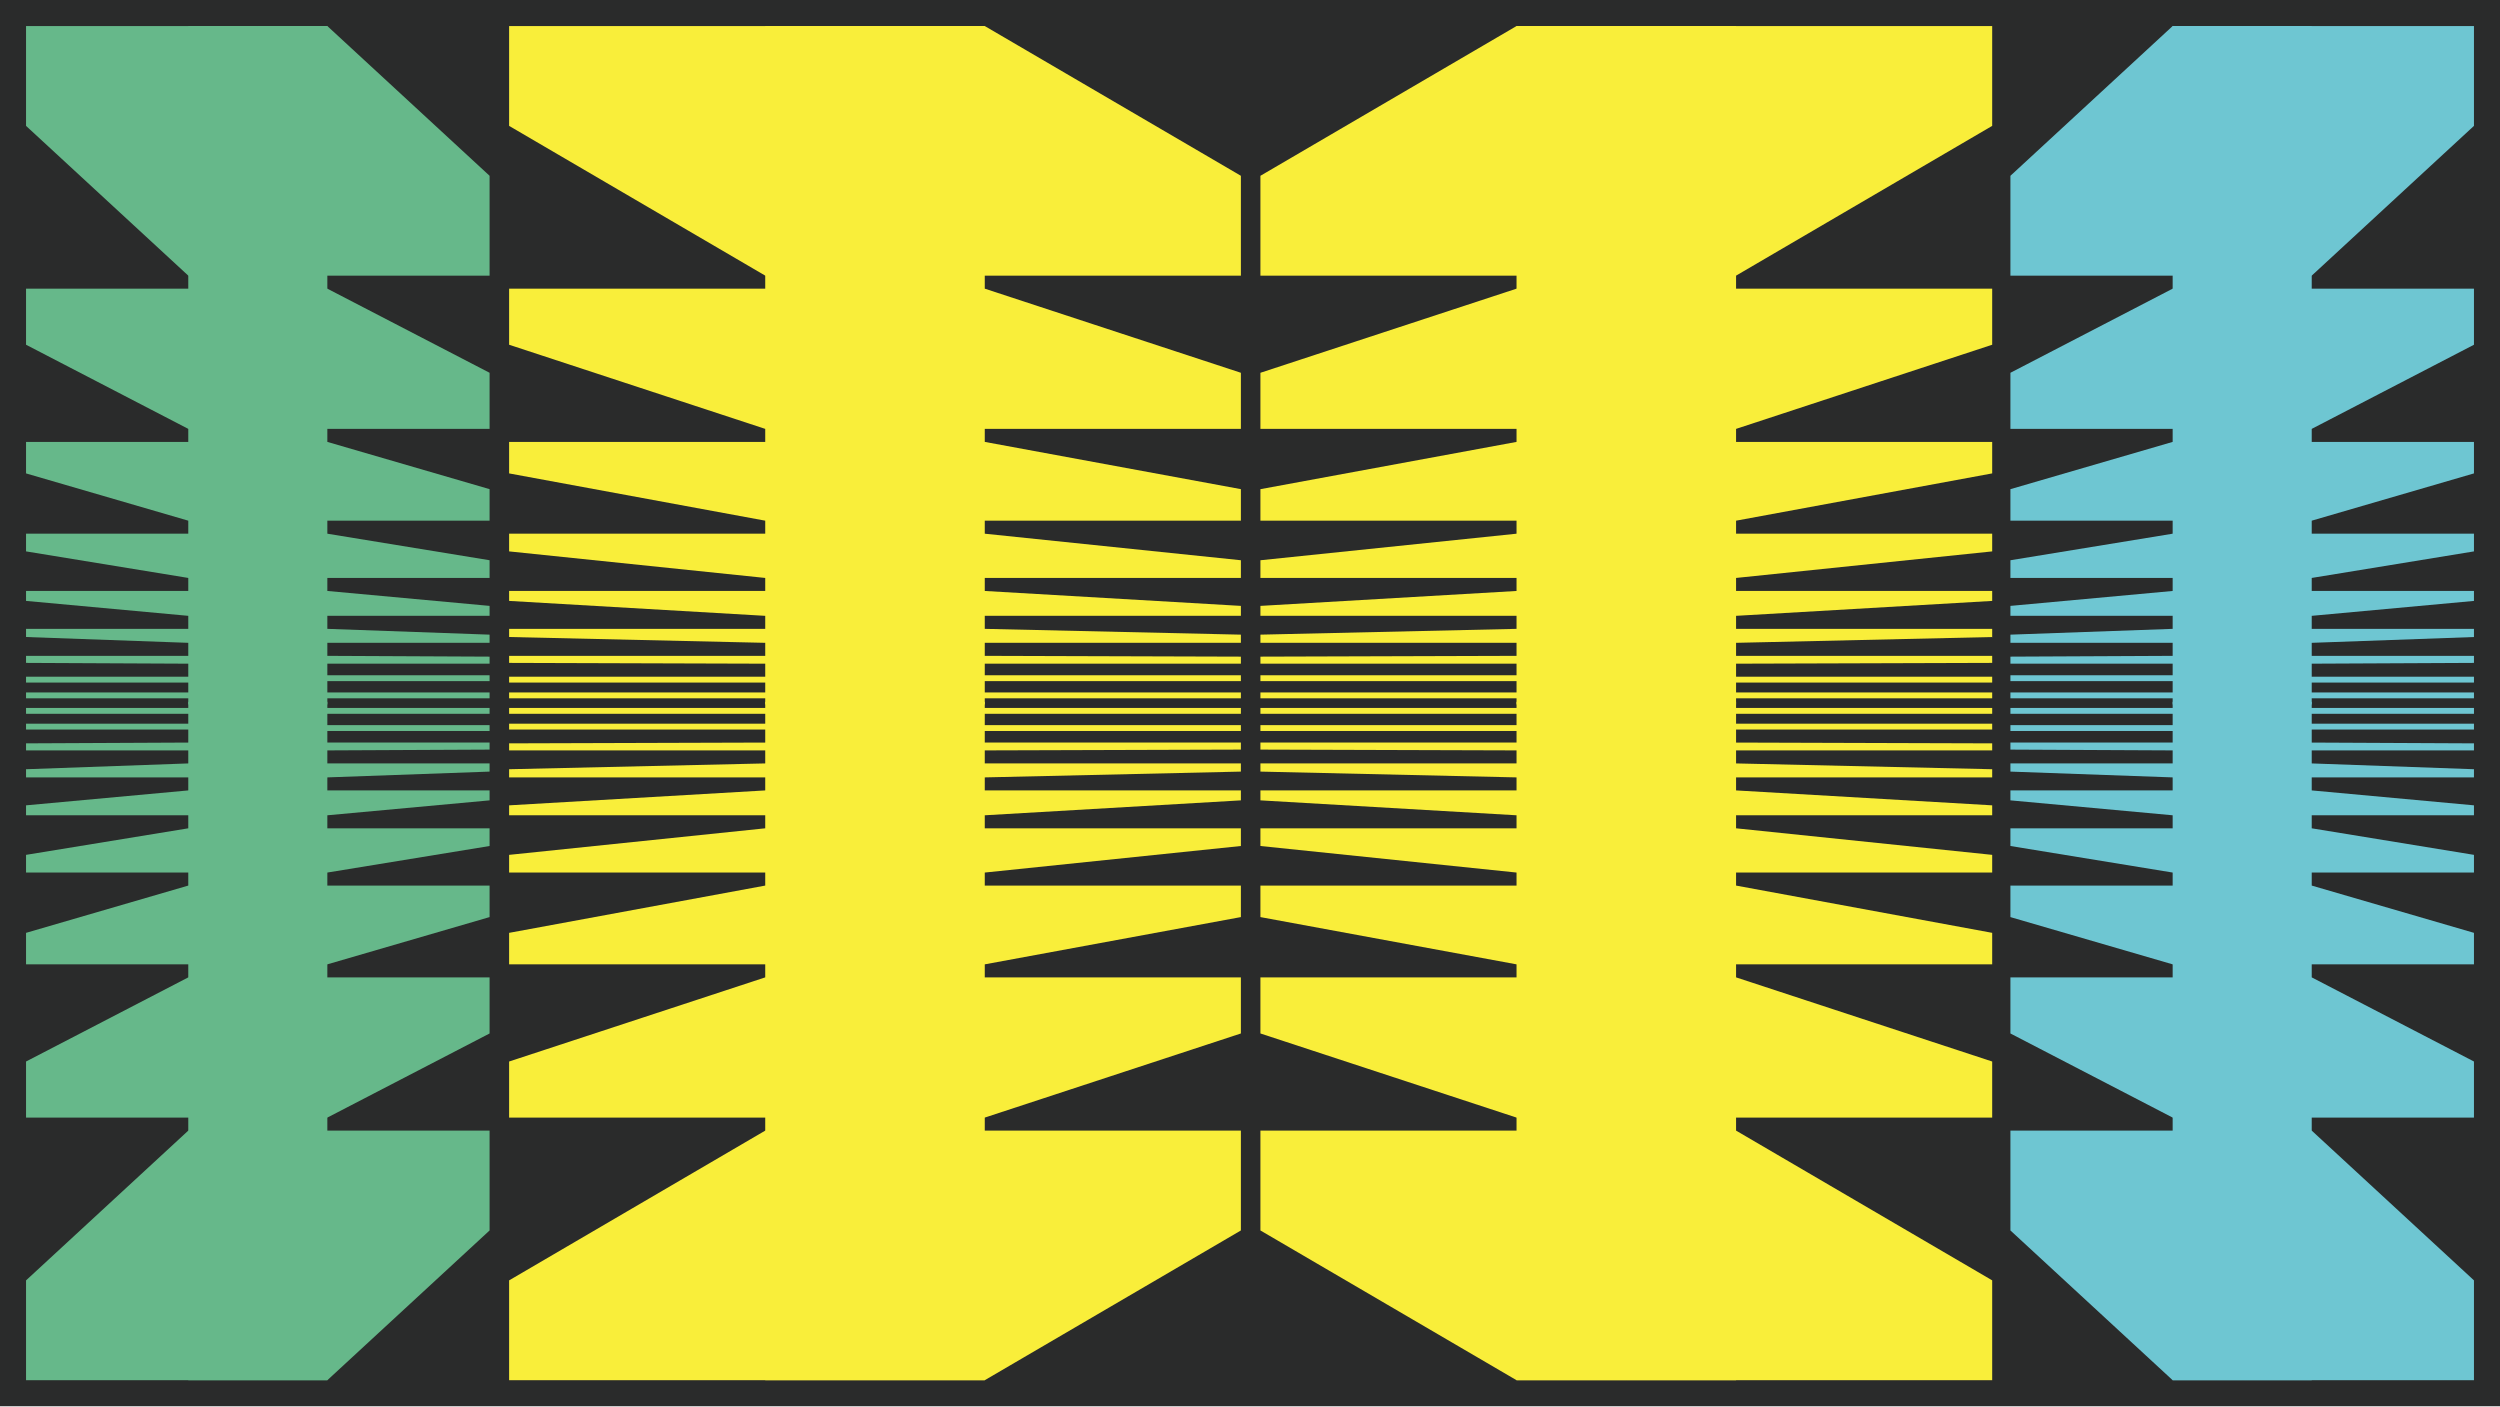
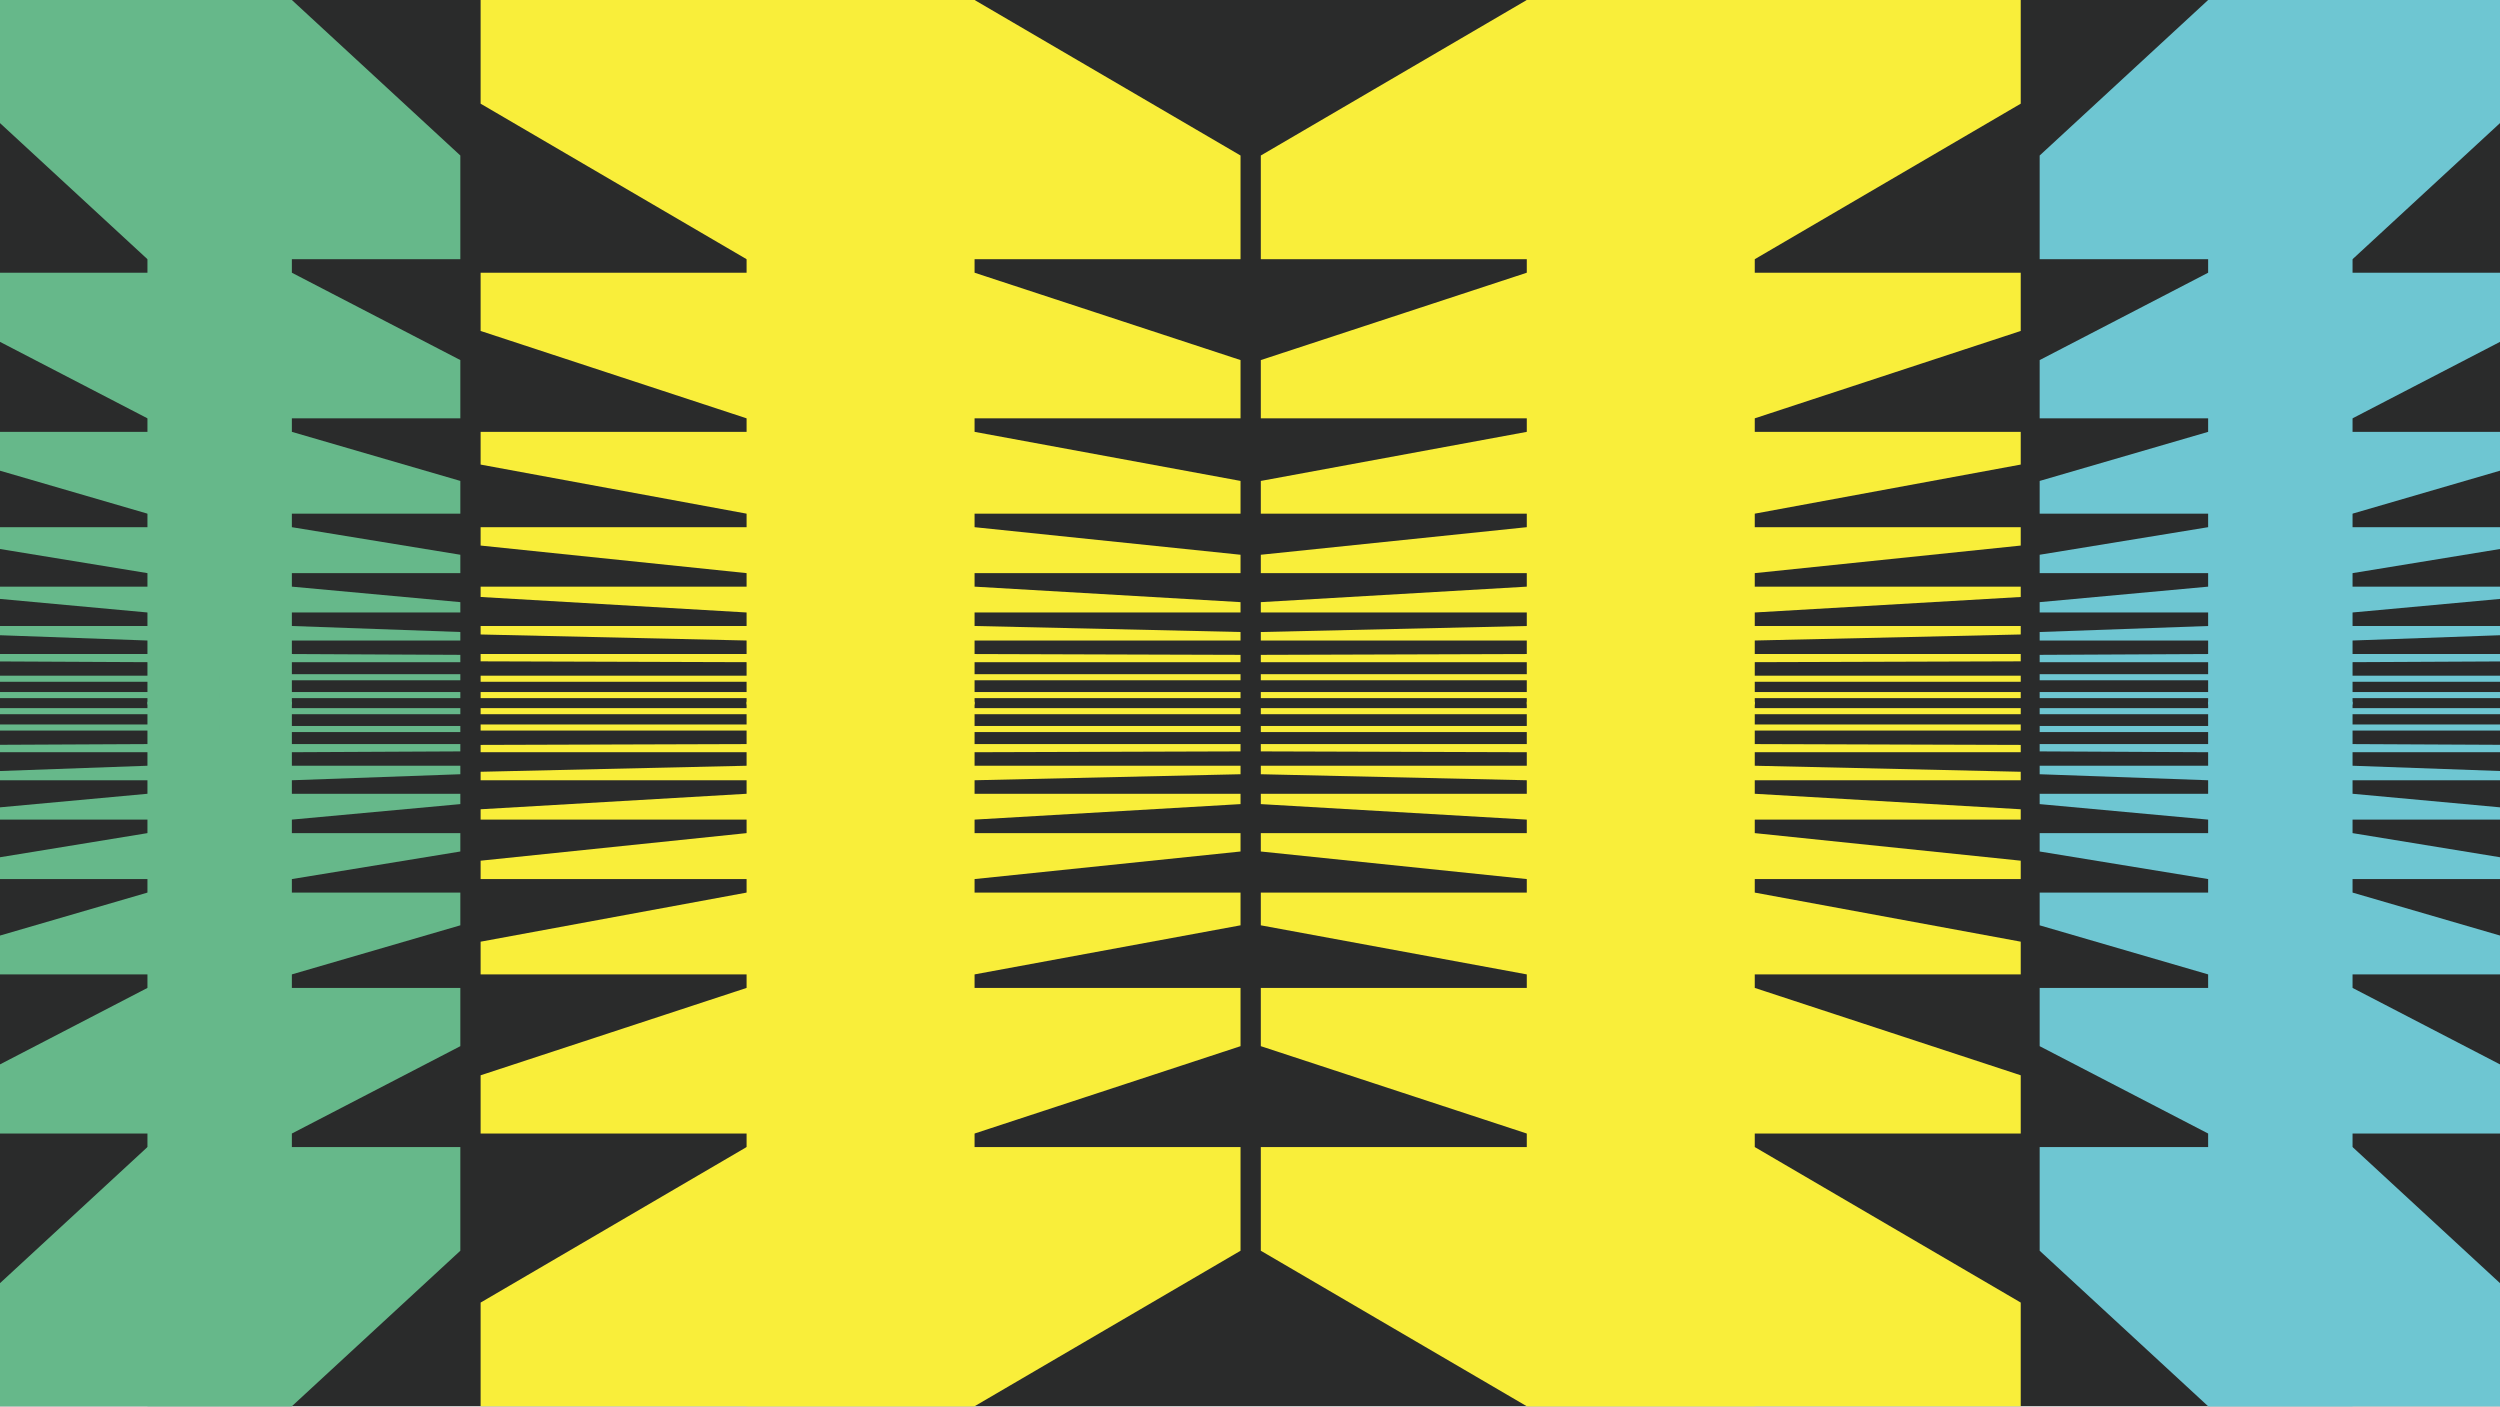
<svg xmlns="http://www.w3.org/2000/svg" id="Layer_1" data-name="Layer 1" viewBox="0 0 1920 1080">
  <defs>
    <style>
      .cls-1 {
        fill: #f9ee3a;
      }

      .cls-2 {
        fill: #66b88a;
      }

      .cls-3 {
        fill: #2a2b2b;
      }

      .cls-4 {
        fill: #6ec6d2;
      }
    </style>
  </defs>
  <rect class="cls-3" width="1920" height="1080" />
-   <polygon class="cls-1" points="756.3 533 587.7 533 587.7 541 756.3 541 756.3 533" />
-   <polygon class="cls-1" points="756.3 539 587.7 539 587.7 547 756.3 547 756.3 539" />
-   <polygon class="cls-1" points="1164.7 533 1333.3 533 1333.3 541 1164.7 541 1164.7 533" />
-   <polygon class="cls-1" points="1164.7 539 1333.3 539 1333.3 547 1164.7 547 1164.7 539" />
-   <polygon class="cls-2" points="251.4 533 144.6 533 144.6 541 251.4 541 251.4 533" />
-   <polygon class="cls-2" points="251.4 539 144.6 539 144.6 547 251.4 547 251.4 539" />
-   <polygon class="cls-4" points="1668.6 533 1775.4 533 1775.4 541 1668.6 541 1668.6 533" />
-   <polygon class="cls-4" points="1668.6 539 1775.4 539 1775.4 547 1668.6 547 1668.6 539" />
-   <g>
-     <rect class="cls-1" x="587.7" y="20" width="168.6" height="515" />
-     <g>
-       <polygon class="cls-1" points="756.3 20 953 135.01 953 211.69 756.3 211.69 672 211.69 672 20 756.3 20" />
-       <polygon class="cls-1" points="756.3 221.69 953 286.3 953 329.38 756.3 329.38 672 329.38 672 221.69 756.3 221.69" />
-       <polygon class="cls-1" points="756.3 339.38 953 375.67 953 399.88 756.3 399.88 672 399.88 672 339.38 756.3 339.38" />
-       <polygon class="cls-1" points="756.3 409.88 953 430.27 953 443.86 756.3 443.86 672 443.86 672 409.88 756.3 409.88" />
-       <polygon class="cls-1" points="756.3 453.86 953 465.32 953 472.96 756.3 472.96 672 472.96 672 453.86 756.3 453.86" />
-       <polygon class="cls-1" points="756.3 482.96 953 487.41 953 493.69 756.3 493.69 672 493.69 672 482.96 756.3 482.96" />
-       <polygon class="cls-1" points="756.3 503.69 953 504.3 953 509.71 756.3 509.71 672 509.71 672 503.69 756.3 503.69" />
-       <polygon class="cls-1" points="672 518.6 953 518.6 953 523.1 672 523.1 672 518.6" />
-       <polygon class="cls-1" points="672 531.8 953 531.8 953 536.3 672 536.3 672 531.8" />
-     </g>
-     <g>
-       <polygon class="cls-1" points="587.7 211.69 391 96.68 391 20 587.7 20 672 20 672 211.69 587.7 211.69" />
-       <polygon class="cls-1" points="587.7 329.38 391 264.76 391 221.69 587.7 221.69 672 221.69 672 329.38 587.7 329.38" />
-       <polygon class="cls-1" points="587.7 399.88 391 363.58 391 339.38 587.7 339.38 672 339.38 672 399.88 587.7 399.88" />
-       <polygon class="cls-1" points="587.7 443.86 391 423.47 391 409.88 587.7 409.88 672 409.88 672 443.86 587.7 443.86" />
-       <polygon class="cls-1" points="587.7 472.96 391 461.5 391 453.86 587.7 453.86 672 453.86 672 472.96 587.7 472.96" />
-       <polygon class="cls-1" points="587.7 493.69 391 489.23 391 482.96 587.7 482.96 672 482.96 672 493.69 587.7 493.69" />
-       <polygon class="cls-1" points="587.7 509.71 391 509.1 391 503.69 587.7 503.69 672 503.69 672 509.71 587.7 509.71" />
-       <polygon class="cls-1" points="672 524.21 391 524.21 391 519.71 672 519.71 672 524.21" />
-       <polygon class="cls-1" points="672 536.3 391 536.3 391 531.8 672 531.8 672 536.3" />
-     </g>
-   </g>
-   <g>
-     <rect class="cls-1" x="1164.7" y="20" width="168.6" height="515" />
-     <g>
-       <polygon class="cls-1" points="1249 536.3 968 536.3 968 531.8 1249 531.8 1249 536.3" />
-       <polygon class="cls-1" points="1249 523.1 968 523.1 968 518.6 1249 518.6 1249 523.1" />
-       <polygon class="cls-1" points="1164.7 503.69 968 504.3 968 509.71 1164.7 509.71 1249 509.71 1249 503.69 1164.7 503.69" />
-       <polygon class="cls-1" points="1164.7 482.96 968 487.41 968 493.69 1164.7 493.69 1249 493.69 1249 482.96 1164.7 482.96" />
-       <polygon class="cls-1" points="1164.7 453.86 968 465.32 968 472.96 1164.7 472.96 1249 472.96 1249 453.86 1164.7 453.86" />
-       <polygon class="cls-1" points="1164.7 409.88 968 430.27 968 443.86 1164.7 443.86 1249 443.86 1249 409.88 1164.7 409.88" />
-       <polygon class="cls-1" points="1164.7 339.38 968 375.68 968 399.88 1164.7 399.88 1249 399.88 1249 339.38 1164.7 339.38" />
-       <polygon class="cls-1" points="1164.7 221.69 968 286.3 968 329.38 1164.7 329.38 1249 329.38 1249 221.69 1164.7 221.69" />
-       <polygon class="cls-1" points="1164.7 20 968 135.01 968 211.69 1164.7 211.69 1249 211.69 1249 20 1164.7 20" />
-     </g>
-     <g>
-       <polygon class="cls-1" points="1249 531.8 1530 531.8 1530 536.3 1249 536.3 1249 531.8" />
-       <polygon class="cls-1" points="1249 519.71 1530 519.71 1530 524.21 1249 524.21 1249 519.71" />
-       <polygon class="cls-1" points="1333.3 509.71 1530 509.1 1530 503.69 1333.3 503.69 1249 503.69 1249 509.71 1333.3 509.71" />
-       <polygon class="cls-1" points="1333.3 493.69 1530 489.23 1530 482.96 1333.3 482.96 1249 482.96 1249 493.69 1333.3 493.69" />
-       <polygon class="cls-1" points="1333.3 472.96 1530 461.5 1530 453.86 1333.3 453.86 1249 453.86 1249 472.96 1333.3 472.96" />
-       <polygon class="cls-1" points="1333.3 443.86 1530 423.47 1530 409.88 1333.3 409.88 1249 409.88 1249 443.86 1333.3 443.86" />
-       <polygon class="cls-1" points="1333.3 399.88 1530 363.57 1530 339.38 1333.3 339.38 1249 339.38 1249 399.88 1333.3 399.88" />
-       <polygon class="cls-1" points="1333.3 329.38 1530 264.76 1530 221.69 1333.3 221.69 1249 221.69 1249 329.38 1333.3 329.38" />
-       <polygon class="cls-1" points="1333.3 211.69 1530 96.67 1530 20 1333.3 20 1249 20 1249 211.69 1333.3 211.69" />
-     </g>
-   </g>
-   <g>
-     <rect class="cls-1" x="587.7" y="545" width="168.6" height="515" />
-     <g>
-       <polygon class="cls-1" points="672 543.7 953 543.7 953 548.2 672 548.2 672 543.7" />
-       <polygon class="cls-1" points="672 556.9 953 556.9 953 561.4 672 561.4 672 556.9" />
-       <polygon class="cls-1" points="756.3 576.31 953 575.7 953 570.29 756.3 570.29 672 570.29 672 576.31 756.3 576.31" />
-       <polygon class="cls-1" points="756.3 597.04 953 592.59 953 586.31 756.3 586.31 672 586.31 672 597.04 756.3 597.04" />
-       <polygon class="cls-1" points="756.3 626.14 953 614.68 953 607.04 756.3 607.04 672 607.04 672 626.14 756.3 626.14" />
-       <polygon class="cls-1" points="756.3 670.12 953 649.73 953 636.14 756.3 636.14 672 636.14 672 670.12 756.3 670.12" />
-       <polygon class="cls-1" points="756.3 740.62 953 704.32 953 680.12 756.3 680.12 672 680.12 672 740.62 756.3 740.62" />
-       <polygon class="cls-1" points="756.3 858.31 953 793.7 953 750.62 756.3 750.62 672 750.62 672 858.31 756.3 858.31" />
-       <polygon class="cls-1" points="756.3 1060 953 944.99 953 868.31 756.3 868.31 672 868.31 672 1060 756.3 1060" />
-     </g>
-     <g>
-       <polygon class="cls-1" points="672 548.2 391 548.2 391 543.7 672 543.7 672 548.2" />
-       <polygon class="cls-1" points="672 560.29 391 560.29 391 555.79 672 555.79 672 560.29" />
-       <polygon class="cls-1" points="587.7 570.29 391 570.9 391 576.31 587.7 576.31 672 576.31 672 570.29 587.7 570.29" />
-       <polygon class="cls-1" points="587.7 586.31 391 590.77 391 597.04 587.7 597.04 672 597.04 672 586.31 587.7 586.31" />
-       <polygon class="cls-1" points="587.7 607.04 391 618.5 391 626.14 587.7 626.14 672 626.14 672 607.04 587.7 607.04" />
-       <polygon class="cls-1" points="587.7 636.14 391 656.53 391 670.12 587.7 670.12 672 670.12 672 636.14 587.7 636.14" />
-       <polygon class="cls-1" points="587.7 680.12 391 716.43 391 740.62 587.7 740.62 672 740.62 672 680.12 587.7 680.12" />
-       <polygon class="cls-1" points="587.7 750.62 391 815.24 391 858.31 587.7 858.31 672 858.31 672 750.62 587.7 750.62" />
-       <polygon class="cls-1" points="587.7 868.31 391 983.33 391 1060 587.7 1060 672 1060 672 868.31 587.7 868.31" />
-     </g>
-   </g>
-   <g>
-     <rect class="cls-1" x="1164.7" y="545" width="168.6" height="515" />
-     <g>
-       <polygon class="cls-1" points="1164.7 1060 968 944.99 968 868.31 1164.7 868.31 1249 868.31 1249 1060 1164.7 1060" />
-       <polygon class="cls-1" points="1164.7 858.31 968 793.7 968 750.62 1164.7 750.62 1249 750.62 1249 858.31 1164.7 858.31" />
-       <polygon class="cls-1" points="1164.7 740.62 968 704.33 968 680.12 1164.7 680.12 1249 680.12 1249 740.62 1164.7 740.62" />
-       <polygon class="cls-1" points="1164.7 670.12 968 649.73 968 636.14 1164.7 636.14 1249 636.14 1249 670.12 1164.7 670.12" />
-       <polygon class="cls-1" points="1164.7 626.14 968 614.68 968 607.04 1164.7 607.04 1249 607.04 1249 626.14 1164.7 626.14" />
-       <polygon class="cls-1" points="1164.7 597.04 968 592.59 968 586.31 1164.7 586.31 1249 586.31 1249 597.04 1164.7 597.04" />
-       <polygon class="cls-1" points="1164.7 576.31 968 575.7 968 570.29 1164.7 570.29 1249 570.29 1249 576.31 1164.7 576.31" />
-       <polygon class="cls-1" points="1249 561.4 968 561.4 968 556.9 1249 556.9 1249 561.4" />
-       <polygon class="cls-1" points="1249 548.2 968 548.2 968 543.7 1249 543.7 1249 548.2" />
-     </g>
-     <g>
-       <polygon class="cls-1" points="1333.3 868.31 1530 983.32 1530 1060 1333.3 1060 1249 1060 1249 868.31 1333.3 868.31" />
-       <polygon class="cls-1" points="1333.3 750.62 1530 815.24 1530 858.31 1333.3 858.31 1249 858.31 1249 750.62 1333.3 750.62" />
-       <polygon class="cls-1" points="1333.3 680.12 1530 716.42 1530 740.62 1333.3 740.62 1249 740.62 1249 680.12 1333.3 680.12" />
-       <polygon class="cls-1" points="1333.3 636.14 1530 656.53 1530 670.12 1333.3 670.12 1249 670.12 1249 636.14 1333.3 636.14" />
-       <polygon class="cls-1" points="1333.3 607.04 1530 618.5 1530 626.14 1333.3 626.14 1249 626.14 1249 607.04 1333.3 607.04" />
-       <polygon class="cls-1" points="1333.3 586.31 1530 590.77 1530 597.04 1333.3 597.04 1249 597.04 1249 586.31 1333.3 586.31" />
-       <polygon class="cls-1" points="1333.3 570.29 1530 570.9 1530 576.31 1333.3 576.31 1249 576.31 1249 570.29 1333.3 570.29" />
-       <polygon class="cls-1" points="1249 555.79 1530 555.79 1530 560.29 1249 560.29 1249 555.79" />
-       <polygon class="cls-1" points="1249 543.7 1530 543.7 1530 548.2 1249 548.2 1249 543.7" />
-     </g>
-   </g>
-   <g>
-     <rect class="cls-2" x="144.6" y="20" width="106.8" height="515" />
-     <g>
-       <polygon class="cls-2" points="251.4 20 376 135.01 376 211.69 251.4 211.69 198 211.69 198 20 251.4 20" />
-       <polygon class="cls-2" points="251.4 221.69 376 286.3 376 329.38 251.4 329.38 198 329.38 198 221.69 251.4 221.69" />
-       <polygon class="cls-2" points="251.4 339.38 376 375.67 376 399.88 251.4 399.88 198 399.88 198 339.38 251.4 339.38" />
-       <polygon class="cls-2" points="251.4 409.88 376 430.27 376 443.86 251.4 443.86 198 443.86 198 409.88 251.4 409.88" />
-       <polygon class="cls-2" points="251.4 453.86 376 465.32 376 472.96 251.4 472.96 198 472.96 198 453.86 251.4 453.86" />
-       <polygon class="cls-2" points="251.4 482.96 376 487.41 376 493.69 251.4 493.69 198 493.69 198 482.96 251.4 482.96" />
-       <polygon class="cls-2" points="251.4 503.69 376 504.3 376 509.71 251.4 509.71 198 509.71 198 503.69 251.4 503.69" />
-       <polygon class="cls-2" points="198 518.6 376 518.6 376 523.1 198 523.1 198 518.6" />
-       <polygon class="cls-2" points="198 531.8 376 531.8 376 536.3 198 536.3 198 531.8" />
-     </g>
-     <g>
-       <polygon class="cls-2" points="144.6 211.69 20 96.68 20 20 144.6 20 198 20 198 211.69 144.6 211.69" />
-       <polygon class="cls-2" points="144.6 329.38 20 264.76 20 221.69 144.6 221.69 198 221.69 198 329.38 144.6 329.38" />
-       <polygon class="cls-2" points="144.6 399.88 20 363.58 20 339.38 144.6 339.38 198 339.38 198 399.88 144.6 399.88" />
-       <polygon class="cls-2" points="144.6 443.86 20 423.47 20 409.88 144.6 409.88 198 409.88 198 443.86 144.6 443.86" />
-       <polygon class="cls-2" points="144.6 472.96 20 461.5 20 453.86 144.6 453.86 198 453.86 198 472.96 144.6 472.96" />
-       <polygon class="cls-2" points="144.6 493.69 20 489.23 20 482.96 144.6 482.96 198 482.96 198 493.69 144.6 493.69" />
-       <polygon class="cls-2" points="144.6 509.71 20 509.1 20 503.69 144.6 503.69 198 503.69 198 509.71 144.6 509.71" />
-       <polygon class="cls-2" points="198 524.21 20 524.21 20 519.71 198 519.71 198 524.21" />
-       <polygon class="cls-2" points="198 536.3 20 536.3 20 531.8 198 531.8 198 536.3" />
-     </g>
-   </g>
-   <g>
-     <rect class="cls-2" x="144.6" y="545" width="106.8" height="515" />
-     <g>
-       <polygon class="cls-2" points="198 543.7 376 543.7 376 548.2 198 548.2 198 543.7" />
-       <polygon class="cls-2" points="198 556.9 376 556.9 376 561.4 198 561.4 198 556.9" />
-       <polygon class="cls-2" points="251.4 576.31 376 575.7 376 570.29 251.4 570.29 198 570.29 198 576.31 251.4 576.31" />
-       <polygon class="cls-2" points="251.4 597.04 376 592.59 376 586.31 251.4 586.31 198 586.31 198 597.04 251.4 597.04" />
-       <polygon class="cls-2" points="251.4 626.14 376 614.68 376 607.04 251.4 607.04 198 607.04 198 626.14 251.4 626.14" />
-       <polygon class="cls-2" points="251.4 670.12 376 649.73 376 636.14 251.4 636.14 198 636.14 198 670.12 251.4 670.12" />
-       <polygon class="cls-2" points="251.4 740.62 376 704.32 376 680.12 251.4 680.12 198 680.12 198 740.62 251.4 740.62" />
-       <polygon class="cls-2" points="251.4 858.31 376 793.7 376 750.62 251.4 750.62 198 750.62 198 858.31 251.4 858.31" />
-       <polygon class="cls-2" points="251.4 1060 376 944.99 376 868.31 251.4 868.31 198 868.31 198 1060 251.4 1060" />
-     </g>
-     <g>
-       <polygon class="cls-2" points="198 548.2 20 548.2 20 543.7 198 543.7 198 548.2" />
-       <polygon class="cls-2" points="198 560.29 20 560.29 20 555.79 198 555.79 198 560.29" />
-       <polygon class="cls-2" points="144.6 570.29 20 570.9 20 576.31 144.6 576.31 198 576.31 198 570.29 144.6 570.29" />
-       <polygon class="cls-2" points="144.6 586.31 20 590.77 20 597.04 144.6 597.04 198 597.04 198 586.31 144.6 586.31" />
-       <polygon class="cls-2" points="144.6 607.04 20 618.5 20 626.14 144.6 626.14 198 626.14 198 607.04 144.6 607.04" />
-       <polygon class="cls-2" points="144.6 636.14 20 656.53 20 670.12 144.6 670.12 198 670.12 198 636.14 144.6 636.14" />
-       <polygon class="cls-2" points="144.6 680.12 20 716.43 20 740.62 144.6 740.62 198 740.62 198 680.12 144.6 680.12" />
-       <polygon class="cls-2" points="144.6 750.62 20 815.24 20 858.31 144.6 858.31 198 858.31 198 750.62 144.6 750.62" />
-       <polygon class="cls-2" points="144.6 868.31 20 983.33 20 1060 144.6 1060 198 1060 198 868.31 144.6 868.31" />
-     </g>
-   </g>
-   <g>
-     <rect class="cls-4" x="1668.6" y="20" width="106.8" height="515" />
-     <g>
-       <polygon class="cls-4" points="1722 536.3 1544 536.3 1544 531.8 1722 531.8 1722 536.3" />
-       <polygon class="cls-4" points="1722 523.1 1544 523.1 1544 518.6 1722 518.6 1722 523.1" />
-       <polygon class="cls-4" points="1668.6 503.69 1544 504.3 1544 509.71 1668.6 509.71 1722 509.71 1722 503.69 1668.6 503.69" />
-       <polygon class="cls-4" points="1668.6 482.96 1544 487.41 1544 493.69 1668.6 493.69 1722 493.69 1722 482.96 1668.6 482.96" />
-       <polygon class="cls-4" points="1668.6 453.86 1544 465.32 1544 472.96 1668.6 472.96 1722 472.96 1722 453.86 1668.6 453.86" />
-       <polygon class="cls-4" points="1668.6 409.88 1544 430.27 1544 443.86 1668.6 443.86 1722 443.86 1722 409.88 1668.6 409.88" />
-       <polygon class="cls-4" points="1668.6 339.38 1544 375.68 1544 399.88 1668.6 399.88 1722 399.88 1722 339.38 1668.6 339.38" />
-       <polygon class="cls-4" points="1668.6 221.69 1544 286.3 1544 329.38 1668.6 329.38 1722 329.38 1722 221.69 1668.6 221.69" />
-       <polygon class="cls-4" points="1668.6 20 1544 135.01 1544 211.69 1668.6 211.69 1722 211.69 1722 20 1668.6 20" />
-     </g>
-     <g>
-       <polygon class="cls-4" points="1722 531.8 1900 531.8 1900 536.3 1722 536.3 1722 531.8" />
-       <polygon class="cls-4" points="1722 519.71 1900 519.71 1900 524.21 1722 524.21 1722 519.71" />
-       <polygon class="cls-4" points="1775.4 509.71 1900 509.1 1900 503.69 1775.4 503.69 1722 503.69 1722 509.71 1775.4 509.71" />
-       <polygon class="cls-4" points="1775.4 493.69 1900 489.23 1900 482.96 1775.4 482.96 1722 482.96 1722 493.69 1775.4 493.69" />
-       <polygon class="cls-4" points="1775.4 472.96 1900 461.5 1900 453.86 1775.4 453.86 1722 453.86 1722 472.96 1775.4 472.96" />
-       <polygon class="cls-4" points="1775.4 443.86 1900 423.47 1900 409.88 1775.4 409.88 1722 409.88 1722 443.86 1775.4 443.86" />
-       <polygon class="cls-4" points="1775.4 399.88 1900 363.57 1900 339.38 1775.4 339.38 1722 339.38 1722 399.88 1775.4 399.88" />
-       <polygon class="cls-4" points="1775.4 329.38 1900 264.76 1900 221.69 1775.4 221.69 1722 221.69 1722 329.38 1775.4 329.38" />
-       <polygon class="cls-4" points="1775.4 211.69 1900 96.67 1900 20 1775.4 20 1722 20 1722 211.69 1775.4 211.69" />
-     </g>
-   </g>
-   <g>
-     <rect class="cls-4" x="1668.6" y="545" width="106.8" height="515" />
-     <g>
-       <polygon class="cls-4" points="1668.6 1060 1544 944.99 1544 868.31 1668.6 868.31 1722 868.31 1722 1060 1668.6 1060" />
-       <polygon class="cls-4" points="1668.6 858.31 1544 793.7 1544 750.62 1668.6 750.62 1722 750.62 1722 858.31 1668.6 858.31" />
-       <polygon class="cls-4" points="1668.6 740.62 1544 704.33 1544 680.12 1668.6 680.12 1722 680.12 1722 740.62 1668.6 740.62" />
-       <polygon class="cls-4" points="1668.6 670.12 1544 649.73 1544 636.14 1668.6 636.14 1722 636.14 1722 670.12 1668.6 670.12" />
-       <polygon class="cls-4" points="1668.6 626.14 1544 614.68 1544 607.04 1668.6 607.04 1722 607.04 1722 626.14 1668.6 626.14" />
-       <polygon class="cls-4" points="1668.6 597.04 1544 592.59 1544 586.31 1668.6 586.31 1722 586.31 1722 597.04 1668.6 597.04" />
-       <polygon class="cls-4" points="1668.6 576.31 1544 575.7 1544 570.29 1668.6 570.29 1722 570.29 1722 576.31 1668.6 576.31" />
-       <polygon class="cls-4" points="1722 561.4 1544 561.4 1544 556.9 1722 556.9 1722 561.4" />
-       <polygon class="cls-4" points="1722 548.2 1544 548.2 1544 543.7 1722 543.7 1722 548.2" />
-     </g>
-     <g>
-       <polygon class="cls-4" points="1775.4 868.31 1900 983.32 1900 1060 1775.4 1060 1722 1060 1722 868.31 1775.4 868.31" />
-       <polygon class="cls-4" points="1775.4 750.62 1900 815.24 1900 858.31 1775.4 858.31 1722 858.31 1722 750.62 1775.4 750.62" />
-       <polygon class="cls-4" points="1775.4 680.12 1900 716.42 1900 740.62 1775.4 740.62 1722 740.62 1722 680.12 1775.4 680.12" />
-       <polygon class="cls-4" points="1775.4 636.14 1900 656.53 1900 670.12 1775.4 670.12 1722 670.12 1722 636.14 1775.4 636.14" />
-       <polygon class="cls-4" points="1775.4 607.04 1900 618.5 1900 626.14 1775.4 626.14 1722 626.14 1722 607.04 1775.4 607.04" />
-       <polygon class="cls-4" points="1775.4 586.31 1900 590.77 1900 597.04 1775.4 597.04 1722 597.04 1722 586.31 1775.4 586.31" />
-       <polygon class="cls-4" points="1775.4 570.29 1900 570.9 1900 576.31 1775.4 576.31 1722 576.31 1722 570.29 1775.4 570.29" />
-       <polygon class="cls-4" points="1722 555.79 1900 555.79 1900 560.29 1722 560.29 1722 555.79" />
-       <polygon class="cls-4" points="1722 543.7 1900 543.7 1900 548.2 1722 548.2 1722 543.7" />
+   <g transform="translate(960 540) scale(1.03846) translate(-960.00 -540.00)">
+     <polygon class="cls-1" points="756.3 533 587.7 533 587.7 541 756.3 541 756.3 533" />
+     <polygon class="cls-1" points="756.3 539 587.7 539 587.7 547 756.3 547 756.3 539" />
+     <polygon class="cls-1" points="1164.7 533 1333.3 533 1333.3 541 1164.7 541 1164.7 533" />
+     <polygon class="cls-1" points="1164.7 539 1333.3 539 1333.3 547 1164.7 547 1164.7 539" />
+     <polygon class="cls-2" points="251.4 533 144.6 533 144.6 541 251.4 541 251.4 533" />
+     <polygon class="cls-2" points="251.4 539 144.6 539 144.6 547 251.4 547 251.4 539" />
+     <polygon class="cls-4" points="1668.6 533 1775.4 533 1775.4 541 1668.6 541 1668.6 533" />
+     <polygon class="cls-4" points="1668.6 539 1775.4 539 1775.4 547 1668.6 547 1668.6 539" />
+     <g>
+       <rect class="cls-1" x="587.7" y="20" width="168.6" height="515" />
+       <g>
+         <polygon class="cls-1" points="756.3 20 953 135.01 953 211.69 756.3 211.69 672 211.69 672 20 756.3 20" />
+         <polygon class="cls-1" points="756.3 221.69 953 286.3 953 329.38 756.3 329.38 672 329.38 672 221.69 756.3 221.69" />
+         <polygon class="cls-1" points="756.3 339.38 953 375.67 953 399.88 756.3 399.88 672 399.88 672 339.38 756.3 339.38" />
+         <polygon class="cls-1" points="756.3 409.88 953 430.27 953 443.86 756.3 443.86 672 443.86 672 409.88 756.3 409.88" />
+         <polygon class="cls-1" points="756.3 453.86 953 465.32 953 472.96 756.3 472.96 672 472.96 672 453.86 756.3 453.86" />
+         <polygon class="cls-1" points="756.3 482.96 953 487.41 953 493.69 756.3 493.69 672 493.69 672 482.96 756.3 482.96" />
+         <polygon class="cls-1" points="756.3 503.69 953 504.3 953 509.71 756.3 509.71 672 509.71 672 503.69 756.3 503.69" />
+         <polygon class="cls-1" points="672 518.6 953 518.6 953 523.1 672 523.1 672 518.6" />
+         <polygon class="cls-1" points="672 531.8 953 531.8 953 536.3 672 536.3 672 531.8" />
+       </g>
+       <g>
+         <polygon class="cls-1" points="587.7 211.69 391 96.68 391 20 587.7 20 672 20 672 211.69 587.7 211.69" />
+         <polygon class="cls-1" points="587.7 329.38 391 264.76 391 221.69 587.7 221.69 672 221.69 672 329.38 587.7 329.38" />
+         <polygon class="cls-1" points="587.7 399.88 391 363.58 391 339.38 587.7 339.38 672 339.38 672 399.88 587.7 399.88" />
+         <polygon class="cls-1" points="587.7 443.86 391 423.47 391 409.88 587.7 409.88 672 409.88 672 443.86 587.7 443.86" />
+         <polygon class="cls-1" points="587.7 472.96 391 461.5 391 453.86 587.7 453.86 672 453.86 672 472.96 587.7 472.96" />
+         <polygon class="cls-1" points="587.7 493.69 391 489.23 391 482.96 587.7 482.96 672 482.96 672 493.69 587.7 493.69" />
+         <polygon class="cls-1" points="587.7 509.71 391 509.1 391 503.69 587.7 503.69 672 503.69 672 509.71 587.7 509.71" />
+         <polygon class="cls-1" points="672 524.21 391 524.21 391 519.71 672 519.71 672 524.21" />
+         <polygon class="cls-1" points="672 536.3 391 536.3 391 531.8 672 531.8 672 536.3" />
+       </g>
+     </g>
+     <g>
+       <rect class="cls-1" x="1164.7" y="20" width="168.6" height="515" />
+       <g>
+         <polygon class="cls-1" points="1249 536.3 968 536.3 968 531.8 1249 531.8 1249 536.3" />
+         <polygon class="cls-1" points="1249 523.1 968 523.1 968 518.6 1249 518.6 1249 523.1" />
+         <polygon class="cls-1" points="1164.7 503.69 968 504.3 968 509.71 1164.7 509.71 1249 509.71 1249 503.69 1164.7 503.69" />
+         <polygon class="cls-1" points="1164.7 482.96 968 487.41 968 493.69 1164.7 493.69 1249 493.69 1249 482.96 1164.7 482.96" />
+         <polygon class="cls-1" points="1164.7 453.86 968 465.32 968 472.96 1164.7 472.96 1249 472.96 1249 453.86 1164.7 453.86" />
+         <polygon class="cls-1" points="1164.7 409.88 968 430.27 968 443.86 1164.7 443.86 1249 443.86 1249 409.88 1164.7 409.88" />
+         <polygon class="cls-1" points="1164.7 339.38 968 375.68 968 399.88 1164.7 399.88 1249 399.88 1249 339.38 1164.7 339.38" />
+         <polygon class="cls-1" points="1164.7 221.69 968 286.3 968 329.38 1164.7 329.38 1249 329.38 1249 221.69 1164.7 221.69" />
+         <polygon class="cls-1" points="1164.7 20 968 135.01 968 211.69 1164.7 211.69 1249 211.69 1249 20 1164.7 20" />
+       </g>
+       <g>
+         <polygon class="cls-1" points="1249 531.8 1530 531.8 1530 536.3 1249 536.3 1249 531.8" />
+         <polygon class="cls-1" points="1249 519.71 1530 519.71 1530 524.21 1249 524.21 1249 519.71" />
+         <polygon class="cls-1" points="1333.3 509.71 1530 509.1 1530 503.69 1333.3 503.69 1249 503.69 1249 509.71 1333.3 509.71" />
+         <polygon class="cls-1" points="1333.3 493.69 1530 489.23 1530 482.96 1333.3 482.96 1249 482.96 1249 493.69 1333.3 493.69" />
+         <polygon class="cls-1" points="1333.3 472.96 1530 461.5 1530 453.86 1333.3 453.86 1249 453.86 1249 472.96 1333.3 472.96" />
+         <polygon class="cls-1" points="1333.3 443.86 1530 423.47 1530 409.88 1333.3 409.88 1249 409.88 1249 443.86 1333.3 443.86" />
+         <polygon class="cls-1" points="1333.3 399.88 1530 363.57 1530 339.38 1333.3 339.38 1249 339.38 1249 399.88 1333.3 399.88" />
+         <polygon class="cls-1" points="1333.3 329.38 1530 264.76 1530 221.69 1333.3 221.69 1249 221.69 1249 329.38 1333.3 329.38" />
+         <polygon class="cls-1" points="1333.3 211.69 1530 96.67 1530 20 1333.3 20 1249 20 1249 211.69 1333.3 211.69" />
+       </g>
+     </g>
+     <g>
+       <rect class="cls-1" x="587.7" y="545" width="168.6" height="515" />
+       <g>
+         <polygon class="cls-1" points="672 543.7 953 543.7 953 548.2 672 548.2 672 543.7" />
+         <polygon class="cls-1" points="672 556.9 953 556.9 953 561.4 672 561.4 672 556.9" />
+         <polygon class="cls-1" points="756.3 576.31 953 575.7 953 570.29 756.3 570.29 672 570.29 672 576.31 756.3 576.31" />
+         <polygon class="cls-1" points="756.3 597.04 953 592.59 953 586.31 756.3 586.31 672 586.31 672 597.04 756.3 597.04" />
+         <polygon class="cls-1" points="756.3 626.14 953 614.68 953 607.04 756.3 607.04 672 607.04 672 626.14 756.3 626.14" />
+         <polygon class="cls-1" points="756.3 670.12 953 649.73 953 636.14 756.3 636.14 672 636.14 672 670.12 756.3 670.12" />
+         <polygon class="cls-1" points="756.3 740.62 953 704.32 953 680.12 756.3 680.12 672 680.12 672 740.62 756.3 740.62" />
+         <polygon class="cls-1" points="756.3 858.31 953 793.7 953 750.62 756.3 750.62 672 750.62 672 858.31 756.3 858.31" />
+         <polygon class="cls-1" points="756.3 1060 953 944.99 953 868.31 756.3 868.31 672 868.31 672 1060 756.3 1060" />
+       </g>
+       <g>
+         <polygon class="cls-1" points="672 548.2 391 548.2 391 543.7 672 543.7 672 548.2" />
+         <polygon class="cls-1" points="672 560.29 391 560.29 391 555.79 672 555.79 672 560.29" />
+         <polygon class="cls-1" points="587.7 570.29 391 570.9 391 576.31 587.7 576.31 672 576.31 672 570.29 587.7 570.29" />
+         <polygon class="cls-1" points="587.7 586.31 391 590.77 391 597.04 587.7 597.04 672 597.04 672 586.31 587.7 586.31" />
+         <polygon class="cls-1" points="587.7 607.04 391 618.5 391 626.14 587.7 626.14 672 626.14 672 607.04 587.7 607.04" />
+         <polygon class="cls-1" points="587.7 636.14 391 656.53 391 670.12 587.7 670.12 672 670.12 672 636.14 587.7 636.14" />
+         <polygon class="cls-1" points="587.7 680.12 391 716.43 391 740.62 587.7 740.62 672 740.62 672 680.12 587.7 680.12" />
+         <polygon class="cls-1" points="587.7 750.62 391 815.24 391 858.31 587.7 858.31 672 858.31 672 750.62 587.7 750.62" />
+         <polygon class="cls-1" points="587.7 868.31 391 983.33 391 1060 587.7 1060 672 1060 672 868.31 587.7 868.31" />
+       </g>
+     </g>
+     <g>
+       <rect class="cls-1" x="1164.7" y="545" width="168.6" height="515" />
+       <g>
+         <polygon class="cls-1" points="1164.7 1060 968 944.99 968 868.31 1164.7 868.31 1249 868.31 1249 1060 1164.7 1060" />
+         <polygon class="cls-1" points="1164.7 858.31 968 793.7 968 750.62 1164.7 750.62 1249 750.62 1249 858.31 1164.7 858.31" />
+         <polygon class="cls-1" points="1164.7 740.62 968 704.33 968 680.12 1164.7 680.12 1249 680.12 1249 740.62 1164.7 740.62" />
+         <polygon class="cls-1" points="1164.7 670.12 968 649.73 968 636.14 1164.7 636.14 1249 636.14 1249 670.12 1164.7 670.12" />
+         <polygon class="cls-1" points="1164.7 626.14 968 614.68 968 607.04 1164.7 607.04 1249 607.04 1249 626.14 1164.7 626.14" />
+         <polygon class="cls-1" points="1164.7 597.04 968 592.59 968 586.31 1164.7 586.31 1249 586.31 1249 597.04 1164.7 597.04" />
+         <polygon class="cls-1" points="1164.7 576.31 968 575.7 968 570.29 1164.7 570.29 1249 570.29 1249 576.31 1164.7 576.31" />
+         <polygon class="cls-1" points="1249 561.4 968 561.4 968 556.9 1249 556.9 1249 561.4" />
+         <polygon class="cls-1" points="1249 548.2 968 548.2 968 543.7 1249 543.7 1249 548.2" />
+       </g>
+       <g>
+         <polygon class="cls-1" points="1333.3 868.31 1530 983.32 1530 1060 1333.3 1060 1249 1060 1249 868.31 1333.3 868.31" />
+         <polygon class="cls-1" points="1333.3 750.62 1530 815.24 1530 858.31 1333.3 858.31 1249 858.31 1249 750.62 1333.3 750.62" />
+         <polygon class="cls-1" points="1333.3 680.12 1530 716.42 1530 740.62 1333.3 740.62 1249 740.62 1249 680.12 1333.3 680.12" />
+         <polygon class="cls-1" points="1333.3 636.14 1530 656.53 1530 670.12 1333.3 670.12 1249 670.12 1249 636.14 1333.3 636.14" />
+         <polygon class="cls-1" points="1333.3 607.04 1530 618.5 1530 626.14 1333.3 626.14 1249 626.14 1249 607.04 1333.3 607.04" />
+         <polygon class="cls-1" points="1333.3 586.31 1530 590.77 1530 597.04 1333.3 597.04 1249 597.04 1249 586.31 1333.3 586.31" />
+         <polygon class="cls-1" points="1333.3 570.29 1530 570.9 1530 576.31 1333.3 576.31 1249 576.31 1249 570.29 1333.3 570.29" />
+         <polygon class="cls-1" points="1249 555.79 1530 555.79 1530 560.29 1249 560.29 1249 555.79" />
+         <polygon class="cls-1" points="1249 543.7 1530 543.7 1530 548.2 1249 548.2 1249 543.7" />
+       </g>
+     </g>
+     <g>
+       <rect class="cls-2" x="144.6" y="20" width="106.8" height="515" />
+       <g>
+         <polygon class="cls-2" points="251.4 20 376 135.01 376 211.69 251.4 211.69 198 211.69 198 20 251.4 20" />
+         <polygon class="cls-2" points="251.4 221.69 376 286.3 376 329.38 251.4 329.38 198 329.38 198 221.69 251.4 221.69" />
+         <polygon class="cls-2" points="251.4 339.38 376 375.67 376 399.88 251.4 399.88 198 399.88 198 339.38 251.4 339.38" />
+         <polygon class="cls-2" points="251.4 409.88 376 430.27 376 443.86 251.4 443.86 198 443.86 198 409.88 251.4 409.88" />
+         <polygon class="cls-2" points="251.4 453.86 376 465.32 376 472.96 251.4 472.96 198 472.96 198 453.86 251.4 453.86" />
+         <polygon class="cls-2" points="251.4 482.96 376 487.41 376 493.69 251.4 493.69 198 493.69 198 482.96 251.4 482.96" />
+         <polygon class="cls-2" points="251.4 503.69 376 504.3 376 509.71 251.4 509.71 198 509.71 198 503.69 251.4 503.69" />
+         <polygon class="cls-2" points="198 518.6 376 518.6 376 523.1 198 523.1 198 518.6" />
+         <polygon class="cls-2" points="198 531.8 376 531.8 376 536.3 198 536.3 198 531.8" />
+       </g>
+       <g>
+         <polygon class="cls-2" points="144.6 211.69 20 96.68 20 20 144.6 20 198 20 198 211.69 144.6 211.69" />
+         <polygon class="cls-2" points="144.6 329.38 20 264.76 20 221.69 144.6 221.69 198 221.69 198 329.38 144.6 329.38" />
+         <polygon class="cls-2" points="144.6 399.88 20 363.58 20 339.38 144.6 339.38 198 339.38 198 399.88 144.6 399.88" />
+         <polygon class="cls-2" points="144.6 443.86 20 423.47 20 409.88 144.6 409.88 198 409.88 198 443.86 144.6 443.86" />
+         <polygon class="cls-2" points="144.6 472.96 20 461.5 20 453.86 144.6 453.86 198 453.86 198 472.96 144.6 472.96" />
+         <polygon class="cls-2" points="144.6 493.69 20 489.23 20 482.96 144.6 482.96 198 482.96 198 493.69 144.6 493.69" />
+         <polygon class="cls-2" points="144.6 509.71 20 509.1 20 503.69 144.6 503.69 198 503.69 198 509.71 144.6 509.71" />
+         <polygon class="cls-2" points="198 524.21 20 524.21 20 519.71 198 519.71 198 524.21" />
+         <polygon class="cls-2" points="198 536.3 20 536.3 20 531.8 198 531.8 198 536.3" />
+       </g>
+     </g>
+     <g>
+       <rect class="cls-2" x="144.6" y="545" width="106.8" height="515" />
+       <g>
+         <polygon class="cls-2" points="198 543.7 376 543.7 376 548.2 198 548.2 198 543.7" />
+         <polygon class="cls-2" points="198 556.9 376 556.9 376 561.4 198 561.4 198 556.9" />
+         <polygon class="cls-2" points="251.4 576.31 376 575.7 376 570.29 251.4 570.29 198 570.29 198 576.31 251.4 576.31" />
+         <polygon class="cls-2" points="251.4 597.04 376 592.59 376 586.31 251.4 586.31 198 586.31 198 597.04 251.4 597.04" />
+         <polygon class="cls-2" points="251.4 626.14 376 614.68 376 607.04 251.4 607.04 198 607.04 198 626.14 251.4 626.14" />
+         <polygon class="cls-2" points="251.4 670.12 376 649.73 376 636.14 251.4 636.14 198 636.14 198 670.12 251.4 670.12" />
+         <polygon class="cls-2" points="251.4 740.62 376 704.32 376 680.12 251.4 680.12 198 680.12 198 740.62 251.4 740.62" />
+         <polygon class="cls-2" points="251.4 858.31 376 793.7 376 750.62 251.4 750.62 198 750.62 198 858.31 251.4 858.31" />
+         <polygon class="cls-2" points="251.4 1060 376 944.99 376 868.31 251.4 868.31 198 868.31 198 1060 251.4 1060" />
+       </g>
+       <g>
+         <polygon class="cls-2" points="198 548.2 20 548.2 20 543.7 198 543.7 198 548.2" />
+         <polygon class="cls-2" points="198 560.29 20 560.29 20 555.79 198 555.79 198 560.29" />
+         <polygon class="cls-2" points="144.6 570.29 20 570.9 20 576.31 144.6 576.31 198 576.31 198 570.29 144.6 570.29" />
+         <polygon class="cls-2" points="144.6 586.31 20 590.77 20 597.04 144.6 597.04 198 597.04 198 586.31 144.6 586.31" />
+         <polygon class="cls-2" points="144.6 607.04 20 618.5 20 626.14 144.6 626.14 198 626.14 198 607.04 144.6 607.04" />
+         <polygon class="cls-2" points="144.6 636.14 20 656.53 20 670.12 144.6 670.12 198 670.12 198 636.14 144.6 636.14" />
+         <polygon class="cls-2" points="144.6 680.12 20 716.43 20 740.62 144.6 740.62 198 740.62 198 680.12 144.6 680.12" />
+         <polygon class="cls-2" points="144.6 750.62 20 815.24 20 858.31 144.6 858.31 198 858.31 198 750.62 144.6 750.62" />
+         <polygon class="cls-2" points="144.6 868.31 20 983.33 20 1060 144.6 1060 198 1060 198 868.31 144.6 868.31" />
+       </g>
+     </g>
+     <g>
+       <rect class="cls-4" x="1668.6" y="20" width="106.8" height="515" />
+       <g>
+         <polygon class="cls-4" points="1722 536.3 1544 536.3 1544 531.8 1722 531.8 1722 536.3" />
+         <polygon class="cls-4" points="1722 523.1 1544 523.1 1544 518.6 1722 518.6 1722 523.1" />
+         <polygon class="cls-4" points="1668.6 503.69 1544 504.3 1544 509.71 1668.6 509.71 1722 509.71 1722 503.69 1668.6 503.69" />
+         <polygon class="cls-4" points="1668.6 482.96 1544 487.41 1544 493.69 1668.6 493.69 1722 493.69 1722 482.96 1668.6 482.96" />
+         <polygon class="cls-4" points="1668.6 453.86 1544 465.32 1544 472.96 1668.6 472.96 1722 472.96 1722 453.86 1668.6 453.86" />
+         <polygon class="cls-4" points="1668.6 409.88 1544 430.27 1544 443.86 1668.6 443.86 1722 443.86 1722 409.88 1668.6 409.88" />
+         <polygon class="cls-4" points="1668.6 339.38 1544 375.68 1544 399.88 1668.6 399.88 1722 399.88 1722 339.38 1668.6 339.38" />
+         <polygon class="cls-4" points="1668.6 221.69 1544 286.3 1544 329.38 1668.6 329.38 1722 329.38 1722 221.69 1668.6 221.69" />
+         <polygon class="cls-4" points="1668.6 20 1544 135.01 1544 211.69 1668.6 211.69 1722 211.69 1722 20 1668.6 20" />
+       </g>
+       <g>
+         <polygon class="cls-4" points="1722 531.8 1900 531.8 1900 536.3 1722 536.3 1722 531.8" />
+         <polygon class="cls-4" points="1722 519.71 1900 519.71 1900 524.21 1722 524.21 1722 519.71" />
+         <polygon class="cls-4" points="1775.4 509.71 1900 509.1 1900 503.69 1775.4 503.69 1722 503.69 1722 509.71 1775.4 509.71" />
+         <polygon class="cls-4" points="1775.4 493.69 1900 489.23 1900 482.96 1775.4 482.96 1722 482.96 1722 493.69 1775.4 493.69" />
+         <polygon class="cls-4" points="1775.4 472.96 1900 461.5 1900 453.86 1775.4 453.86 1722 453.86 1722 472.96 1775.4 472.96" />
+         <polygon class="cls-4" points="1775.4 443.86 1900 423.47 1900 409.88 1775.4 409.88 1722 409.88 1722 443.86 1775.4 443.86" />
+         <polygon class="cls-4" points="1775.4 399.88 1900 363.57 1900 339.38 1775.4 339.38 1722 339.38 1722 399.88 1775.4 399.88" />
+         <polygon class="cls-4" points="1775.4 329.38 1900 264.76 1900 221.69 1775.4 221.69 1722 221.69 1722 329.38 1775.4 329.38" />
+         <polygon class="cls-4" points="1775.4 211.69 1900 96.67 1900 20 1775.4 20 1722 20 1722 211.69 1775.4 211.69" />
+       </g>
+     </g>
+     <g>
+       <rect class="cls-4" x="1668.6" y="545" width="106.8" height="515" />
+       <g>
+         <polygon class="cls-4" points="1668.6 1060 1544 944.99 1544 868.31 1668.6 868.31 1722 868.31 1722 1060 1668.6 1060" />
+         <polygon class="cls-4" points="1668.6 858.31 1544 793.7 1544 750.62 1668.6 750.62 1722 750.62 1722 858.31 1668.6 858.31" />
+         <polygon class="cls-4" points="1668.6 740.62 1544 704.33 1544 680.12 1668.6 680.12 1722 680.12 1722 740.62 1668.6 740.62" />
+         <polygon class="cls-4" points="1668.6 670.12 1544 649.73 1544 636.14 1668.6 636.14 1722 636.14 1722 670.12 1668.6 670.12" />
+         <polygon class="cls-4" points="1668.6 626.14 1544 614.68 1544 607.04 1668.6 607.04 1722 607.04 1722 626.14 1668.6 626.14" />
+         <polygon class="cls-4" points="1668.6 597.04 1544 592.59 1544 586.31 1668.6 586.31 1722 586.31 1722 597.04 1668.6 597.04" />
+         <polygon class="cls-4" points="1668.6 576.31 1544 575.7 1544 570.29 1668.6 570.29 1722 570.29 1722 576.31 1668.6 576.31" />
+         <polygon class="cls-4" points="1722 561.4 1544 561.4 1544 556.9 1722 556.9 1722 561.4" />
+         <polygon class="cls-4" points="1722 548.2 1544 548.2 1544 543.7 1722 543.7 1722 548.2" />
+       </g>
+       <g>
+         <polygon class="cls-4" points="1775.4 868.31 1900 983.32 1900 1060 1775.4 1060 1722 1060 1722 868.31 1775.4 868.31" />
+         <polygon class="cls-4" points="1775.4 750.62 1900 815.24 1900 858.31 1775.4 858.31 1722 858.31 1722 750.62 1775.4 750.62" />
+         <polygon class="cls-4" points="1775.4 680.12 1900 716.42 1900 740.62 1775.4 740.62 1722 740.62 1722 680.12 1775.4 680.12" />
+         <polygon class="cls-4" points="1775.4 636.14 1900 656.53 1900 670.12 1775.4 670.12 1722 670.12 1722 636.14 1775.4 636.14" />
+         <polygon class="cls-4" points="1775.4 607.04 1900 618.5 1900 626.14 1775.4 626.14 1722 626.14 1722 607.04 1775.4 607.04" />
+         <polygon class="cls-4" points="1775.4 586.31 1900 590.77 1900 597.04 1775.4 597.04 1722 597.04 1722 586.31 1775.4 586.31" />
+         <polygon class="cls-4" points="1775.4 570.29 1900 570.9 1900 576.31 1775.4 576.31 1722 576.31 1722 570.29 1775.4 570.29" />
+         <polygon class="cls-4" points="1722 555.79 1900 555.79 1900 560.29 1722 560.29 1722 555.79" />
+         <polygon class="cls-4" points="1722 543.7 1900 543.7 1900 548.2 1722 548.2 1722 543.7" />
+       </g>
    </g>
  </g>
</svg>
